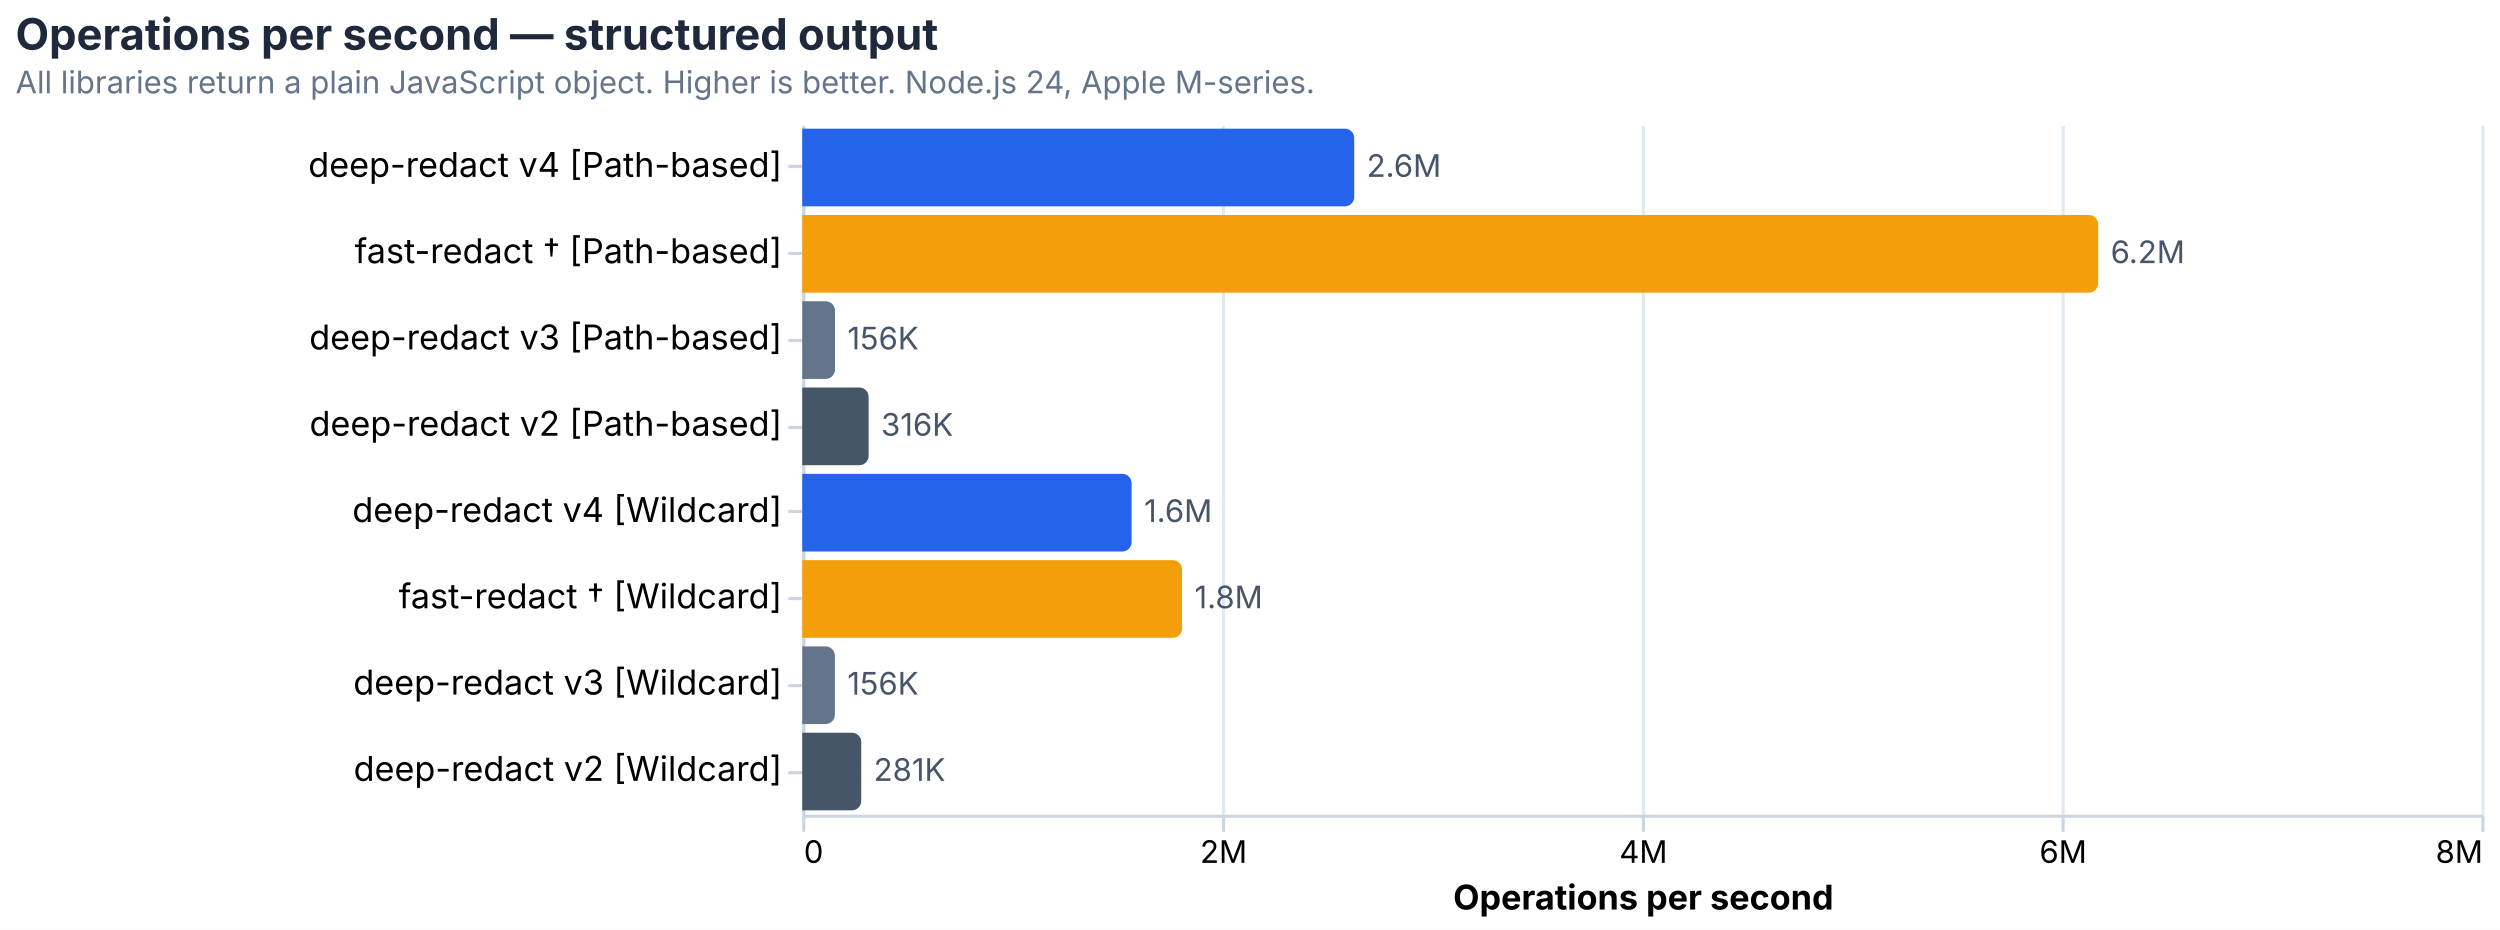
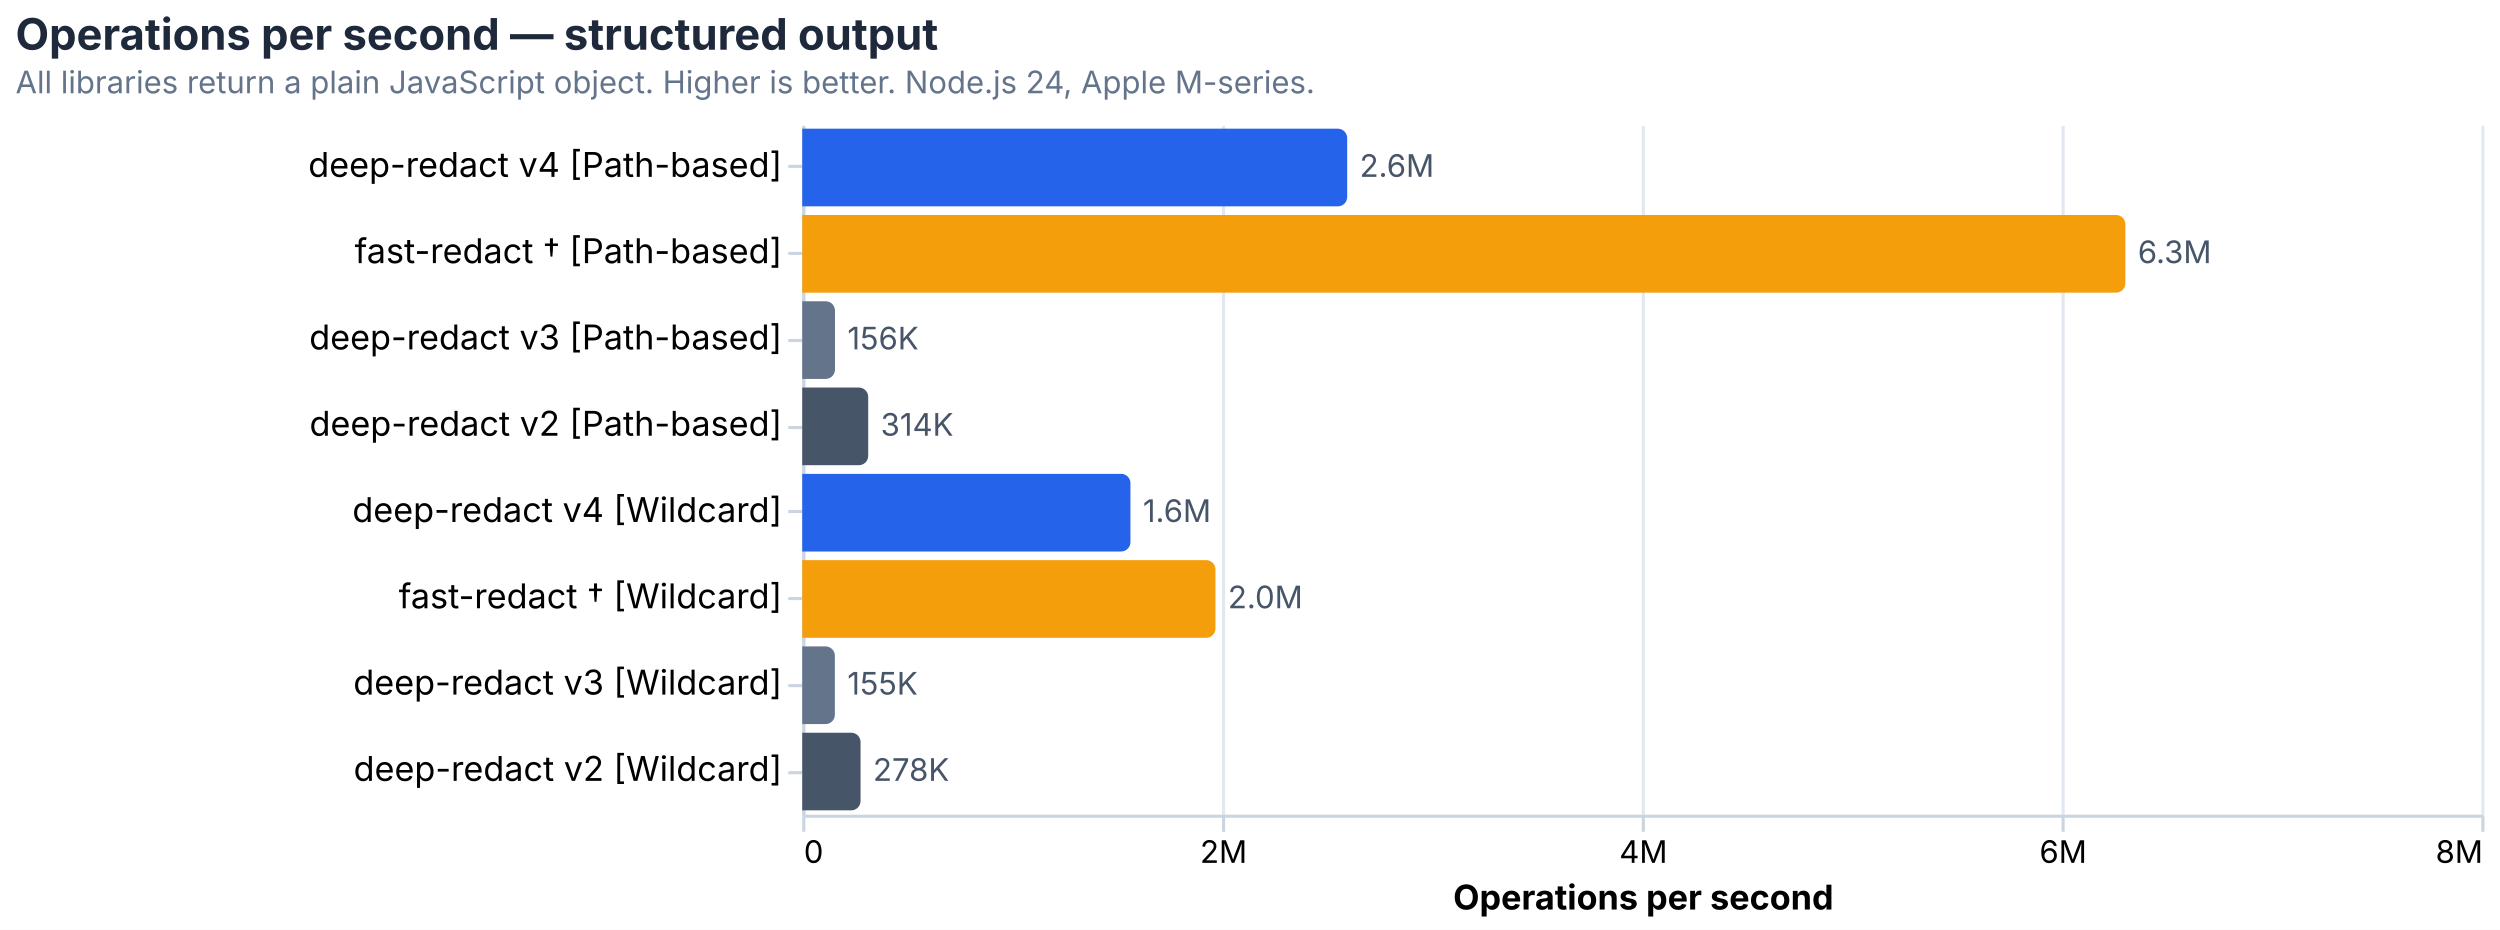
<svg xmlns="http://www.w3.org/2000/svg" version="1.1" class="marks" width="804" height="299" viewBox="0 0 804 299">
  <rect width="804" height="299" fill="white" />
  <g fill="none" stroke-miterlimit="10" transform="translate(258,40)">
    <g class="mark-group role-frame root" role="graphics-object" aria-roledescription="group mark container">
      <g transform="translate(0,0)">
        <path class="background" aria-hidden="true" d="M0,0h540v222h-540Z" />
        <g>
          <g class="mark-group role-axis" aria-hidden="true">
            <g transform="translate(0.5,222.5)">
              <path class="background" aria-hidden="true" d="M0,0h0v0h0Z" pointer-events="none" />
              <g>
                <g class="mark-rule role-axis-grid" pointer-events="none">
                  <line transform="translate(0,0)" x2="0" y2="-222" stroke="#e2e8f0" stroke-width="1" opacity="1" />
                  <line transform="translate(135,0)" x2="0" y2="-222" stroke="#e2e8f0" stroke-width="1" opacity="1" />
                  <line transform="translate(270,0)" x2="0" y2="-222" stroke="#e2e8f0" stroke-width="1" opacity="1" />
                  <line transform="translate(405,0)" x2="0" y2="-222" stroke="#e2e8f0" stroke-width="1" opacity="1" />
                  <line transform="translate(540,0)" x2="0" y2="-222" stroke="#e2e8f0" stroke-width="1" opacity="1" />
                </g>
              </g>
              <path class="foreground" aria-hidden="true" d="" pointer-events="none" display="none" />
            </g>
          </g>
          <g class="mark-group role-axis" role="graphics-symbol" aria-roledescription="axis" aria-label="X-axis titled 'Operations per second' for a linear scale with values from 0 to 8,000,000">
            <g transform="translate(0.5,222.5)">
              <path class="background" aria-hidden="true" d="M0,0h0v0h0Z" pointer-events="none" />
              <g>
                <g class="mark-rule role-axis-tick" pointer-events="none">
                  <line transform="translate(0,0)" x2="0" y2="5" stroke="#cbd5e1" stroke-width="1" opacity="1" />
                  <line transform="translate(135,0)" x2="0" y2="5" stroke="#cbd5e1" stroke-width="1" opacity="1" />
                  <line transform="translate(270,0)" x2="0" y2="5" stroke="#cbd5e1" stroke-width="1" opacity="1" />
                  <line transform="translate(405,0)" x2="0" y2="5" stroke="#cbd5e1" stroke-width="1" opacity="1" />
                  <line transform="translate(540,0)" x2="0" y2="5" stroke="#cbd5e1" stroke-width="1" opacity="1" />
                </g>
                <g class="mark-text role-axis-label" pointer-events="none">
                  <text text-anchor="start" transform="translate(0,15)" font-family="system-ui, -apple-system, sans-serif" font-size="10px" fill="#000" opacity="1">0</text>
                  <text text-anchor="middle" transform="translate(135,15)" font-family="system-ui, -apple-system, sans-serif" font-size="10px" fill="#000" opacity="1">2M</text>
                  <text text-anchor="middle" transform="translate(270,15)" font-family="system-ui, -apple-system, sans-serif" font-size="10px" fill="#000" opacity="1">4M</text>
                  <text text-anchor="middle" transform="translate(405,15)" font-family="system-ui, -apple-system, sans-serif" font-size="10px" fill="#000" opacity="1">6M</text>
                  <text text-anchor="end" transform="translate(540,15)" font-family="system-ui, -apple-system, sans-serif" font-size="10px" fill="#000" opacity="1">8M</text>
                </g>
                <g class="mark-rule role-axis-domain" pointer-events="none">
                  <line transform="translate(0,0)" x2="540" y2="0" stroke="#cbd5e1" stroke-width="1" opacity="1" />
                </g>
                <g class="mark-text role-axis-title" pointer-events="none">
                  <text text-anchor="middle" transform="translate(270,30)" font-family="system-ui, -apple-system, sans-serif" font-size="11px" font-weight="bold" fill="#000" opacity="1">Operations per second</text>
                </g>
              </g>
              <path class="foreground" aria-hidden="true" d="" pointer-events="none" display="none" />
            </g>
          </g>
          <g class="mark-group role-axis" role="graphics-symbol" aria-roledescription="axis" aria-label="Y-axis for a discrete scale with 8 values: deep-redact v4  [Path-based], fast-redact †  [Path-based], deep-redact v3  [Path-based], deep-redact v2  [Path-based], deep-redact v4  [Wildcard], ending with deep-redact v2  [Wildcard]">
            <g transform="translate(0.5,0.5)">
              <path class="background" aria-hidden="true" d="M0,0h0v0h0Z" pointer-events="none" />
              <g>
                <g class="mark-rule role-axis-tick" pointer-events="none">
                  <line transform="translate(0,13)" x2="-5" y2="0" stroke="#cbd5e1" stroke-width="1" opacity="1" />
                  <line transform="translate(0,41)" x2="-5" y2="0" stroke="#cbd5e1" stroke-width="1" opacity="1" />
                  <line transform="translate(0,69)" x2="-5" y2="0" stroke="#cbd5e1" stroke-width="1" opacity="1" />
                  <line transform="translate(0,97)" x2="-5" y2="0" stroke="#cbd5e1" stroke-width="1" opacity="1" />
                  <line transform="translate(0,124)" x2="-5" y2="0" stroke="#cbd5e1" stroke-width="1" opacity="1" />
                  <line transform="translate(0,152)" x2="-5" y2="0" stroke="#cbd5e1" stroke-width="1" opacity="1" />
                  <line transform="translate(0,180)" x2="-5" y2="0" stroke="#cbd5e1" stroke-width="1" opacity="1" />
                  <line transform="translate(0,208)" x2="-5" y2="0" stroke="#cbd5e1" stroke-width="1" opacity="1" />
                </g>
                <g class="mark-text role-axis-label" pointer-events="none">
                  <text text-anchor="end" transform="translate(-7,16.375)" font-family="system-ui, -apple-system, sans-serif" font-size="11px" fill="#000" opacity="1">deep-redact v4  [Path-based]</text>
                  <text text-anchor="end" transform="translate(-7,44.125)" font-family="system-ui, -apple-system, sans-serif" font-size="11px" fill="#000" opacity="1">fast-redact †  [Path-based]</text>
                  <text text-anchor="end" transform="translate(-7,71.875)" font-family="system-ui, -apple-system, sans-serif" font-size="11px" fill="#000" opacity="1">deep-redact v3  [Path-based]</text>
                  <text text-anchor="end" transform="translate(-7,99.625)" font-family="system-ui, -apple-system, sans-serif" font-size="11px" fill="#000" opacity="1">deep-redact v2  [Path-based]</text>
                  <text text-anchor="end" transform="translate(-7,127.375)" font-family="system-ui, -apple-system, sans-serif" font-size="11px" fill="#000" opacity="1">deep-redact v4  [Wildcard]</text>
                  <text text-anchor="end" transform="translate(-7,155.125)" font-family="system-ui, -apple-system, sans-serif" font-size="11px" fill="#000" opacity="1">fast-redact †  [Wildcard]</text>
                  <text text-anchor="end" transform="translate(-7,182.875)" font-family="system-ui, -apple-system, sans-serif" font-size="11px" fill="#000" opacity="1">deep-redact v3  [Wildcard]</text>
                  <text text-anchor="end" transform="translate(-7,210.625)" font-family="system-ui, -apple-system, sans-serif" font-size="11px" fill="#000" opacity="1">deep-redact v2  [Wildcard]</text>
                </g>
                <g class="mark-rule role-axis-domain" pointer-events="none">
                  <line transform="translate(0,0)" x2="0" y2="222" stroke="#cbd5e1" stroke-width="1" opacity="1" />
                </g>
              </g>
              <path class="foreground" aria-hidden="true" d="" pointer-events="none" display="none" />
            </g>
          </g>
          <g class="mark-group role-scope" role="graphics-object" aria-roledescription="group mark container">
            <g transform="translate(0,1.3875)">
-               <path class="background" aria-hidden="true" d="M0,0L174.521,0C176.177,0,177.521,1.344,177.521,3L177.521,21.975C177.521,23.631,176.177,24.975,174.521,24.975L0,24.975C0,24.975,0,24.975,0,24.975L0,0C0,0,0,0,0,0Z" />
+               <path class="background" aria-hidden="true" d="M0,0L172.254,0C173.909,0,175.254,1.344,175.254,3L175.254,21.975C175.254,23.631,173.909,24.975,172.254,24.975L0,24.975C0,24.975,0,24.975,0,24.975L0,0C0,0,0,0,0,0Z" />
              <g clip-path="url(#clip1)">
                <g class="mark-group role-scope" role="graphics-object" aria-roledescription="group mark container">
                  <g transform="translate(0,0)">
                    <path class="background" aria-hidden="true" d="M0,0h0v24.975h0Z" />
                    <g>
                      <g class="mark-rect role-mark layer_0_marks" role="graphics-object" aria-roledescription="rect mark container">
-                         <path aria-label="Operations per second: 2629946; yLabel: deep-redact v4  [Path-based]; colour: #2563eb" role="graphics-symbol" aria-roledescription="bar" d="M0,0h177.521v24.975h-177.521Z" fill="#2563eb" />
+                         <path aria-label="Operations per second: 2596351; yLabel: deep-redact v4  [Path-based]; colour: #2563eb" role="graphics-symbol" aria-roledescription="bar" d="M0,0h175.254v24.975h-175.254Z" fill="#2563eb" />
                      </g>
                    </g>
                    <path class="foreground" aria-hidden="true" d="" display="none" />
                  </g>
                </g>
              </g>
              <path class="foreground" aria-hidden="true" d="" display="none" />
            </g>
            <g transform="translate(0,29.1375)">
-               <path class="background" aria-hidden="true" d="M0,0L413.78,0C415.436,0,416.78,1.344,416.78,3L416.78,21.975C416.78,23.631,415.436,24.975,413.78,24.975L0,24.975C0,24.975,0,24.975,0,24.975L0,0C0,0,0,0,0,0Z" />
+               <path class="background" aria-hidden="true" d="M0,0L422.519,0C424.174,0,425.519,1.344,425.519,3L425.519,21.975C425.519,23.631,424.174,24.975,422.519,24.975L0,24.975C0,24.975,0,24.975,0,24.975L0,0C0,0,0,0,0,0Z" />
              <g clip-path="url(#clip2)">
                <g class="mark-group role-scope" role="graphics-object" aria-roledescription="group mark container">
                  <g transform="translate(0,0)">
                    <path class="background" aria-hidden="true" d="M0,0h0v24.975h0Z" />
                    <g>
                      <g class="mark-rect role-mark layer_0_marks" role="graphics-object" aria-roledescription="rect mark container">
-                         <path aria-label="Operations per second: 6174517; yLabel: fast-redact †  [Path-based]; colour: #f59e0b" role="graphics-symbol" aria-roledescription="bar" d="M0,0h416.78v24.975h-416.78Z" fill="#f59e0b" />
+                         <path aria-label="Operations per second: 6303978; yLabel: fast-redact †  [Path-based]; colour: #f59e0b" role="graphics-symbol" aria-roledescription="bar" d="M0,0h425.519v24.975h-425.519Z" fill="#f59e0b" />
                      </g>
                    </g>
                    <path class="foreground" aria-hidden="true" d="" display="none" />
                  </g>
                </g>
              </g>
              <path class="foreground" aria-hidden="true" d="" display="none" />
            </g>
            <g transform="translate(0,56.8875)">
-               <path class="background" aria-hidden="true" d="M0,0L7.539,0C9.194,0,10.539,1.344,10.539,3L10.539,21.975C10.539,23.631,9.194,24.975,7.539,24.975L0,24.975C0,24.975,0,24.975,0,24.975L0,0C0,0,0,0,0,0Z" />
+               <path class="background" aria-hidden="true" d="M0,0L7.533,0C9.189,0,10.533,1.344,10.533,3L10.533,21.975C10.533,23.631,9.189,24.975,7.533,24.975L0,24.975C0,24.975,0,24.975,0,24.975L0,0C0,0,0,0,0,0Z" />
              <g clip-path="url(#clip3)">
                <g class="mark-group role-scope" role="graphics-object" aria-roledescription="group mark container">
                  <g transform="translate(0,0)">
                    <path class="background" aria-hidden="true" d="M0,0h0v24.975h0Z" />
                    <g>
                      <g class="mark-rect role-mark layer_0_marks" role="graphics-object" aria-roledescription="rect mark container">
-                         <path aria-label="Operations per second: 156128; yLabel: deep-redact v3  [Path-based]; colour: #64748b" role="graphics-symbol" aria-roledescription="bar" d="M0,0h10.539v24.975h-10.539Z" fill="#64748b" />
+                         <path aria-label="Operations per second: 156048; yLabel: deep-redact v3  [Path-based]; colour: #64748b" role="graphics-symbol" aria-roledescription="bar" d="M0,0h10.533v24.975h-10.533Z" fill="#64748b" />
                      </g>
                    </g>
                    <path class="foreground" aria-hidden="true" d="" display="none" />
                  </g>
                </g>
              </g>
              <path class="foreground" aria-hidden="true" d="" display="none" />
            </g>
            <g transform="translate(0,84.6375)">
-               <path class="background" aria-hidden="true" d="M0,0L18.358,0C20.013,0,21.358,1.344,21.358,3L21.358,21.975C21.358,23.631,20.013,24.975,18.358,24.975L0,24.975C0,24.975,0,24.975,0,24.975L0,0C0,0,0,0,0,0Z" />
+               <path class="background" aria-hidden="true" d="M0,0L18.213,0C19.869,0,21.213,1.344,21.213,3L21.213,21.975C21.213,23.631,19.869,24.975,18.213,24.975L0,24.975C0,24.975,0,24.975,0,24.975L0,0C0,0,0,0,0,0Z" />
              <g clip-path="url(#clip4)">
                <g class="mark-group role-scope" role="graphics-object" aria-roledescription="group mark container">
                  <g transform="translate(0,0)">
                    <path class="background" aria-hidden="true" d="M0,0h0v24.975h0Z" />
                    <g>
                      <g class="mark-rect role-mark layer_0_marks" role="graphics-object" aria-roledescription="rect mark container">
-                         <path aria-label="Operations per second: 316410; yLabel: deep-redact v2  [Path-based]; colour: #475569" role="graphics-symbol" aria-roledescription="bar" d="M0,0h21.358v24.975h-21.358Z" fill="#475569" />
+                         <path aria-label="Operations per second: 314268; yLabel: deep-redact v2  [Path-based]; colour: #475569" role="graphics-symbol" aria-roledescription="bar" d="M0,0h21.213v24.975h-21.213Z" fill="#475569" />
                      </g>
                    </g>
                    <path class="foreground" aria-hidden="true" d="" display="none" />
                  </g>
                </g>
              </g>
              <path class="foreground" aria-hidden="true" d="" display="none" />
            </g>
            <g transform="translate(0,112.3875)">
-               <path class="background" aria-hidden="true" d="M0,0L102.922,0C104.578,0,105.922,1.344,105.922,3L105.922,21.975C105.922,23.631,104.578,24.975,102.922,24.975L0,24.975C0,24.975,0,24.975,0,24.975L0,0C0,0,0,0,0,0Z" />
+               <path class="background" aria-hidden="true" d="M0,0L102.549,0C104.205,0,105.549,1.344,105.549,3L105.549,21.975C105.549,23.631,104.205,24.975,102.549,24.975L0,24.975C0,24.975,0,24.975,0,24.975L0,0C0,0,0,0,0,0Z" />
              <g clip-path="url(#clip5)">
                <g class="mark-group role-scope" role="graphics-object" aria-roledescription="group mark container">
                  <g transform="translate(0,0)">
                    <path class="background" aria-hidden="true" d="M0,0h0v24.975h0Z" />
                    <g>
                      <g class="mark-rect role-mark layer_0_marks" role="graphics-object" aria-roledescription="rect mark container">
-                         <path aria-label="Operations per second: 1569218; yLabel: deep-redact v4  [Wildcard]; colour: #2563eb" role="graphics-symbol" aria-roledescription="bar" d="M0,0h105.922v24.975h-105.922Z" fill="#2563eb" />
+                         <path aria-label="Operations per second: 1563692; yLabel: deep-redact v4  [Wildcard]; colour: #2563eb" role="graphics-symbol" aria-roledescription="bar" d="M0,0h105.549v24.975h-105.549Z" fill="#2563eb" />
                      </g>
                    </g>
                    <path class="foreground" aria-hidden="true" d="" display="none" />
                  </g>
                </g>
              </g>
              <path class="foreground" aria-hidden="true" d="" display="none" />
            </g>
            <g transform="translate(0,140.1375)">
-               <path class="background" aria-hidden="true" d="M0,0L119.152,0C120.808,0,122.152,1.344,122.152,3L122.152,21.975C122.152,23.631,120.808,24.975,119.152,24.975L0,24.975C0,24.975,0,24.975,0,24.975L0,0C0,0,0,0,0,0Z" />
+               <path class="background" aria-hidden="true" d="M0,0L129.894,0C131.55,0,132.894,1.344,132.894,3L132.894,21.975C132.894,23.631,131.55,24.975,129.894,24.975L0,24.975C0,24.975,0,24.975,0,24.975L0,0C0,0,0,0,0,0Z" />
              <g clip-path="url(#clip6)">
                <g class="mark-group role-scope" role="graphics-object" aria-roledescription="group mark container">
                  <g transform="translate(0,0)">
                    <path class="background" aria-hidden="true" d="M0,0h0v24.975h0Z" />
                    <g>
                      <g class="mark-rect role-mark layer_0_marks" role="graphics-object" aria-roledescription="rect mark container">
-                         <path aria-label="Operations per second: 1809660; yLabel: fast-redact †  [Wildcard]; colour: #f59e0b" role="graphics-symbol" aria-roledescription="bar" d="M0,0h122.152v24.975h-122.152Z" fill="#f59e0b" />
+                         <path aria-label="Operations per second: 1968806; yLabel: fast-redact †  [Wildcard]; colour: #f59e0b" role="graphics-symbol" aria-roledescription="bar" d="M0,0h132.894v24.975h-132.894Z" fill="#f59e0b" />
                      </g>
                    </g>
                    <path class="foreground" aria-hidden="true" d="" display="none" />
                  </g>
                </g>
              </g>
              <path class="foreground" aria-hidden="true" d="" display="none" />
            </g>
            <g transform="translate(0,167.8875)">
-               <path class="background" aria-hidden="true" d="M0,0L7.499,0C9.154,0,10.499,1.344,10.499,3L10.499,21.975C10.499,23.631,9.154,24.975,7.499,24.975L0,24.975C0,24.975,0,24.975,0,24.975L0,0C0,0,0,0,0,0Z" />
+               <path class="background" aria-hidden="true" d="M0,0L7.495,0C9.151,0,10.495,1.344,10.495,3L10.495,21.975C10.495,23.631,9.151,24.975,7.495,24.975L0,24.975C0,24.975,0,24.975,0,24.975L0,0C0,0,0,0,0,0Z" />
              <g clip-path="url(#clip7)">
                <g class="mark-group role-scope" role="graphics-object" aria-roledescription="group mark container">
                  <g transform="translate(0,0)">
                    <path class="background" aria-hidden="true" d="M0,0h0v24.975h0Z" />
                    <g>
                      <g class="mark-rect role-mark layer_0_marks" role="graphics-object" aria-roledescription="rect mark container">
-                         <path aria-label="Operations per second: 155537; yLabel: deep-redact v3  [Wildcard]; colour: #64748b" role="graphics-symbol" aria-roledescription="bar" d="M0,0h10.499v24.975h-10.499Z" fill="#64748b" />
+                         <path aria-label="Operations per second: 155483; yLabel: deep-redact v3  [Wildcard]; colour: #64748b" role="graphics-symbol" aria-roledescription="bar" d="M0,0h10.495v24.975h-10.495Z" fill="#64748b" />
                      </g>
                    </g>
                    <path class="foreground" aria-hidden="true" d="" display="none" />
                  </g>
                </g>
              </g>
              <path class="foreground" aria-hidden="true" d="" display="none" />
            </g>
            <g transform="translate(0,195.6375)">
-               <path class="background" aria-hidden="true" d="M0,0L15.972,0C17.628,0,18.972,1.344,18.972,3L18.972,21.975C18.972,23.631,17.628,24.975,15.972,24.975L0,24.975C0,24.975,0,24.975,0,24.975L0,0C0,0,0,0,0,0Z" />
+               <path class="background" aria-hidden="true" d="M0,0L15.756,0C17.411,0,18.756,1.344,18.756,3L18.756,21.975C18.756,23.631,17.411,24.975,15.756,24.975L0,24.975C0,24.975,0,24.975,0,24.975L0,0C0,0,0,0,0,0Z" />
              <g clip-path="url(#clip8)">
                <g class="mark-group role-scope" role="graphics-object" aria-roledescription="group mark container">
                  <g transform="translate(0,0)">
                    <path class="background" aria-hidden="true" d="M0,0h0v24.975h0Z" />
                    <g>
                      <g class="mark-rect role-mark layer_0_marks" role="graphics-object" aria-roledescription="rect mark container">
-                         <path aria-label="Operations per second: 281069; yLabel: deep-redact v2  [Wildcard]; colour: #475569" role="graphics-symbol" aria-roledescription="bar" d="M0,0h18.972v24.975h-18.972Z" fill="#475569" />
+                         <path aria-label="Operations per second: 277860; yLabel: deep-redact v2  [Wildcard]; colour: #475569" role="graphics-symbol" aria-roledescription="bar" d="M0,0h18.756v24.975h-18.756Z" fill="#475569" />
                      </g>
                    </g>
                    <path class="foreground" aria-hidden="true" d="" display="none" />
                  </g>
                </g>
              </g>
              <path class="foreground" aria-hidden="true" d="" display="none" />
            </g>
          </g>
          <g class="mark-text role-mark layer_1_marks" role="graphics-object" aria-roledescription="text mark container">
-             <text aria-label="ops: 2629946; yLabel: deep-redact v4  [Path-based]; opsLabel: 2.6M" role="graphics-symbol" aria-roledescription="text mark" text-anchor="start" transform="translate(181.5214,16.875)" font-family="system-ui, -apple-system, sans-serif" font-size="10px" fill="#475569">2.6M</text>
-             <text aria-label="ops: 6174517; yLabel: fast-redact †  [Path-based]; opsLabel: 6.2M" role="graphics-symbol" aria-roledescription="text mark" text-anchor="start" transform="translate(420.7799,44.625)" font-family="system-ui, -apple-system, sans-serif" font-size="10px" fill="#475569">6.2M</text>
-             <text aria-label="ops: 156128; yLabel: deep-redact v3  [Path-based]; opsLabel: 156K" role="graphics-symbol" aria-roledescription="text mark" text-anchor="start" transform="translate(14.53864,72.375)" font-family="system-ui, -apple-system, sans-serif" font-size="10px" fill="#475569">156K</text>
-             <text aria-label="ops: 316410; yLabel: deep-redact v2  [Path-based]; opsLabel: 316K" role="graphics-symbol" aria-roledescription="text mark" text-anchor="start" transform="translate(25.35768,100.125)" font-family="system-ui, -apple-system, sans-serif" font-size="10px" fill="#475569">316K</text>
-             <text aria-label="ops: 1569218; yLabel: deep-redact v4  [Wildcard]; opsLabel: 1.6M" role="graphics-symbol" aria-roledescription="text mark" text-anchor="start" transform="translate(109.9222,127.875)" font-family="system-ui, -apple-system, sans-serif" font-size="10px" fill="#475569">1.6M</text>
-             <text aria-label="ops: 1809660; yLabel: fast-redact †  [Wildcard]; opsLabel: 1.8M" role="graphics-symbol" aria-roledescription="text mark" text-anchor="start" transform="translate(126.1521,155.625)" font-family="system-ui, -apple-system, sans-serif" font-size="10px" fill="#475569">1.8M</text>
-             <text aria-label="ops: 155537; yLabel: deep-redact v3  [Wildcard]; opsLabel: 156K" role="graphics-symbol" aria-roledescription="text mark" text-anchor="start" transform="translate(14.49875,183.375)" font-family="system-ui, -apple-system, sans-serif" font-size="10px" fill="#475569">156K</text>
-             <text aria-label="ops: 281069; yLabel: deep-redact v2  [Wildcard]; opsLabel: 281K" role="graphics-symbol" aria-roledescription="text mark" text-anchor="start" transform="translate(22.97216,211.125)" font-family="system-ui, -apple-system, sans-serif" font-size="10px" fill="#475569">281K</text>
+             <text aria-label="ops: 2596351; yLabel: deep-redact v4  [Path-based]; opsLabel: 2.6M" role="graphics-symbol" aria-roledescription="text mark" text-anchor="start" transform="translate(179.2537,16.875)" font-family="system-ui, -apple-system, sans-serif" font-size="10px" fill="#475569">2.6M</text>
+             <text aria-label="ops: 6303978; yLabel: fast-redact †  [Path-based]; opsLabel: 6.3M" role="graphics-symbol" aria-roledescription="text mark" text-anchor="start" transform="translate(429.5185,44.625)" font-family="system-ui, -apple-system, sans-serif" font-size="10px" fill="#475569">6.3M</text>
+             <text aria-label="ops: 156048; yLabel: deep-redact v3  [Path-based]; opsLabel: 156K" role="graphics-symbol" aria-roledescription="text mark" text-anchor="start" transform="translate(14.53324,72.375)" font-family="system-ui, -apple-system, sans-serif" font-size="10px" fill="#475569">156K</text>
+             <text aria-label="ops: 314268; yLabel: deep-redact v2  [Path-based]; opsLabel: 314K" role="graphics-symbol" aria-roledescription="text mark" text-anchor="start" transform="translate(25.21309,100.125)" font-family="system-ui, -apple-system, sans-serif" font-size="10px" fill="#475569">314K</text>
+             <text aria-label="ops: 1563692; yLabel: deep-redact v4  [Wildcard]; opsLabel: 1.6M" role="graphics-symbol" aria-roledescription="text mark" text-anchor="start" transform="translate(109.5492,127.875)" font-family="system-ui, -apple-system, sans-serif" font-size="10px" fill="#475569">1.6M</text>
+             <text aria-label="ops: 1968806; yLabel: fast-redact †  [Wildcard]; opsLabel: 2.0M" role="graphics-symbol" aria-roledescription="text mark" text-anchor="start" transform="translate(136.8944,155.625)" font-family="system-ui, -apple-system, sans-serif" font-size="10px" fill="#475569">2.0M</text>
+             <text aria-label="ops: 155483; yLabel: deep-redact v3  [Wildcard]; opsLabel: 155K" role="graphics-symbol" aria-roledescription="text mark" text-anchor="start" transform="translate(14.4951,183.375)" font-family="system-ui, -apple-system, sans-serif" font-size="10px" fill="#475569">155K</text>
+             <text aria-label="ops: 277860; yLabel: deep-redact v2  [Wildcard]; opsLabel: 278K" role="graphics-symbol" aria-roledescription="text mark" text-anchor="start" transform="translate(22.75555,211.125)" font-family="system-ui, -apple-system, sans-serif" font-size="10px" fill="#475569">278K</text>
          </g>
          <g class="mark-group role-title">
            <g transform="translate(-253,-31)">
              <path class="background" aria-hidden="true" d="M0,0h0v0h0Z" pointer-events="none" />
              <g>
                <g class="mark-text role-title-text" role="graphics-symbol" aria-roledescription="title" aria-label="Title text 'Operations per second — structured output'" pointer-events="none">
                  <text text-anchor="start" transform="translate(0,7)" font-family="system-ui, -apple-system, sans-serif" font-size="14px" font-weight="bold" fill="#1e293b" opacity="1">Operations per second — structured output</text>
                </g>
                <g class="mark-text role-title-subtitle" role="graphics-symbol" aria-roledescription="subtitle" aria-label="Subtitle text 'All libraries return a plain JavaScript object. Higher is better. Node.js 24, Apple M-series.'" pointer-events="none">
                  <text text-anchor="start" transform="translate(0,21)" font-family="system-ui, -apple-system, sans-serif" font-size="10px" fill="#64748b" opacity="1">All libraries return a plain JavaScript object. Higher is better. Node.js 24, Apple M-series.</text>
                </g>
              </g>
              <path class="foreground" aria-hidden="true" d="" pointer-events="none" display="none" />
            </g>
          </g>
        </g>
        <path class="foreground" aria-hidden="true" d="" display="none" />
      </g>
    </g>
  </g>
  <defs>
    <clipPath id="clip1">
-       <path d="M0,0L174.521,0C176.177,0,177.521,1.344,177.521,3L177.521,21.975C177.521,23.631,176.177,24.975,174.521,24.975L0,24.975C0,24.975,0,24.975,0,24.975L0,0C0,0,0,0,0,0Z" />
+       <path d="M0,0L172.254,0C173.909,0,175.254,1.344,175.254,3L175.254,21.975C175.254,23.631,173.909,24.975,172.254,24.975L0,24.975C0,24.975,0,24.975,0,24.975L0,0C0,0,0,0,0,0Z" />
    </clipPath>
    <clipPath id="clip2">
-       <path d="M0,0L413.78,0C415.436,0,416.78,1.344,416.78,3L416.78,21.975C416.78,23.631,415.436,24.975,413.78,24.975L0,24.975C0,24.975,0,24.975,0,24.975L0,0C0,0,0,0,0,0Z" />
+       <path d="M0,0L422.519,0C424.174,0,425.519,1.344,425.519,3L425.519,21.975C425.519,23.631,424.174,24.975,422.519,24.975L0,24.975C0,24.975,0,24.975,0,24.975L0,0C0,0,0,0,0,0Z" />
    </clipPath>
    <clipPath id="clip3">
-       <path d="M0,0L7.539,0C9.194,0,10.539,1.344,10.539,3L10.539,21.975C10.539,23.631,9.194,24.975,7.539,24.975L0,24.975C0,24.975,0,24.975,0,24.975L0,0C0,0,0,0,0,0Z" />
+       <path d="M0,0L7.533,0C9.189,0,10.533,1.344,10.533,3L10.533,21.975C10.533,23.631,9.189,24.975,7.533,24.975L0,24.975C0,24.975,0,24.975,0,24.975L0,0C0,0,0,0,0,0Z" />
    </clipPath>
    <clipPath id="clip4">
-       <path d="M0,0L18.358,0C20.013,0,21.358,1.344,21.358,3L21.358,21.975C21.358,23.631,20.013,24.975,18.358,24.975L0,24.975C0,24.975,0,24.975,0,24.975L0,0C0,0,0,0,0,0Z" />
+       <path d="M0,0L18.213,0C19.869,0,21.213,1.344,21.213,3L21.213,21.975C21.213,23.631,19.869,24.975,18.213,24.975L0,24.975C0,24.975,0,24.975,0,24.975L0,0C0,0,0,0,0,0Z" />
    </clipPath>
    <clipPath id="clip5">
-       <path d="M0,0L102.922,0C104.578,0,105.922,1.344,105.922,3L105.922,21.975C105.922,23.631,104.578,24.975,102.922,24.975L0,24.975C0,24.975,0,24.975,0,24.975L0,0C0,0,0,0,0,0Z" />
+       <path d="M0,0L102.549,0C104.205,0,105.549,1.344,105.549,3L105.549,21.975C105.549,23.631,104.205,24.975,102.549,24.975L0,24.975C0,24.975,0,24.975,0,24.975L0,0C0,0,0,0,0,0Z" />
    </clipPath>
    <clipPath id="clip6">
-       <path d="M0,0L119.152,0C120.808,0,122.152,1.344,122.152,3L122.152,21.975C122.152,23.631,120.808,24.975,119.152,24.975L0,24.975C0,24.975,0,24.975,0,24.975L0,0C0,0,0,0,0,0Z" />
+       <path d="M0,0L129.894,0C131.55,0,132.894,1.344,132.894,3L132.894,21.975C132.894,23.631,131.55,24.975,129.894,24.975L0,24.975C0,24.975,0,24.975,0,24.975L0,0C0,0,0,0,0,0Z" />
    </clipPath>
    <clipPath id="clip7">
-       <path d="M0,0L7.499,0C9.154,0,10.499,1.344,10.499,3L10.499,21.975C10.499,23.631,9.154,24.975,7.499,24.975L0,24.975C0,24.975,0,24.975,0,24.975L0,0C0,0,0,0,0,0Z" />
+       <path d="M0,0L7.495,0C9.151,0,10.495,1.344,10.495,3L10.495,21.975C10.495,23.631,9.151,24.975,7.495,24.975L0,24.975C0,24.975,0,24.975,0,24.975L0,0C0,0,0,0,0,0Z" />
    </clipPath>
    <clipPath id="clip8">
-       <path d="M0,0L15.972,0C17.628,0,18.972,1.344,18.972,3L18.972,21.975C18.972,23.631,17.628,24.975,15.972,24.975L0,24.975C0,24.975,0,24.975,0,24.975L0,0C0,0,0,0,0,0Z" />
+       <path d="M0,0L15.756,0C17.411,0,18.756,1.344,18.756,3L18.756,21.975C18.756,23.631,17.411,24.975,15.756,24.975L0,24.975C0,24.975,0,24.975,0,24.975L0,0C0,0,0,0,0,0Z" />
    </clipPath>
  </defs>
</svg>
